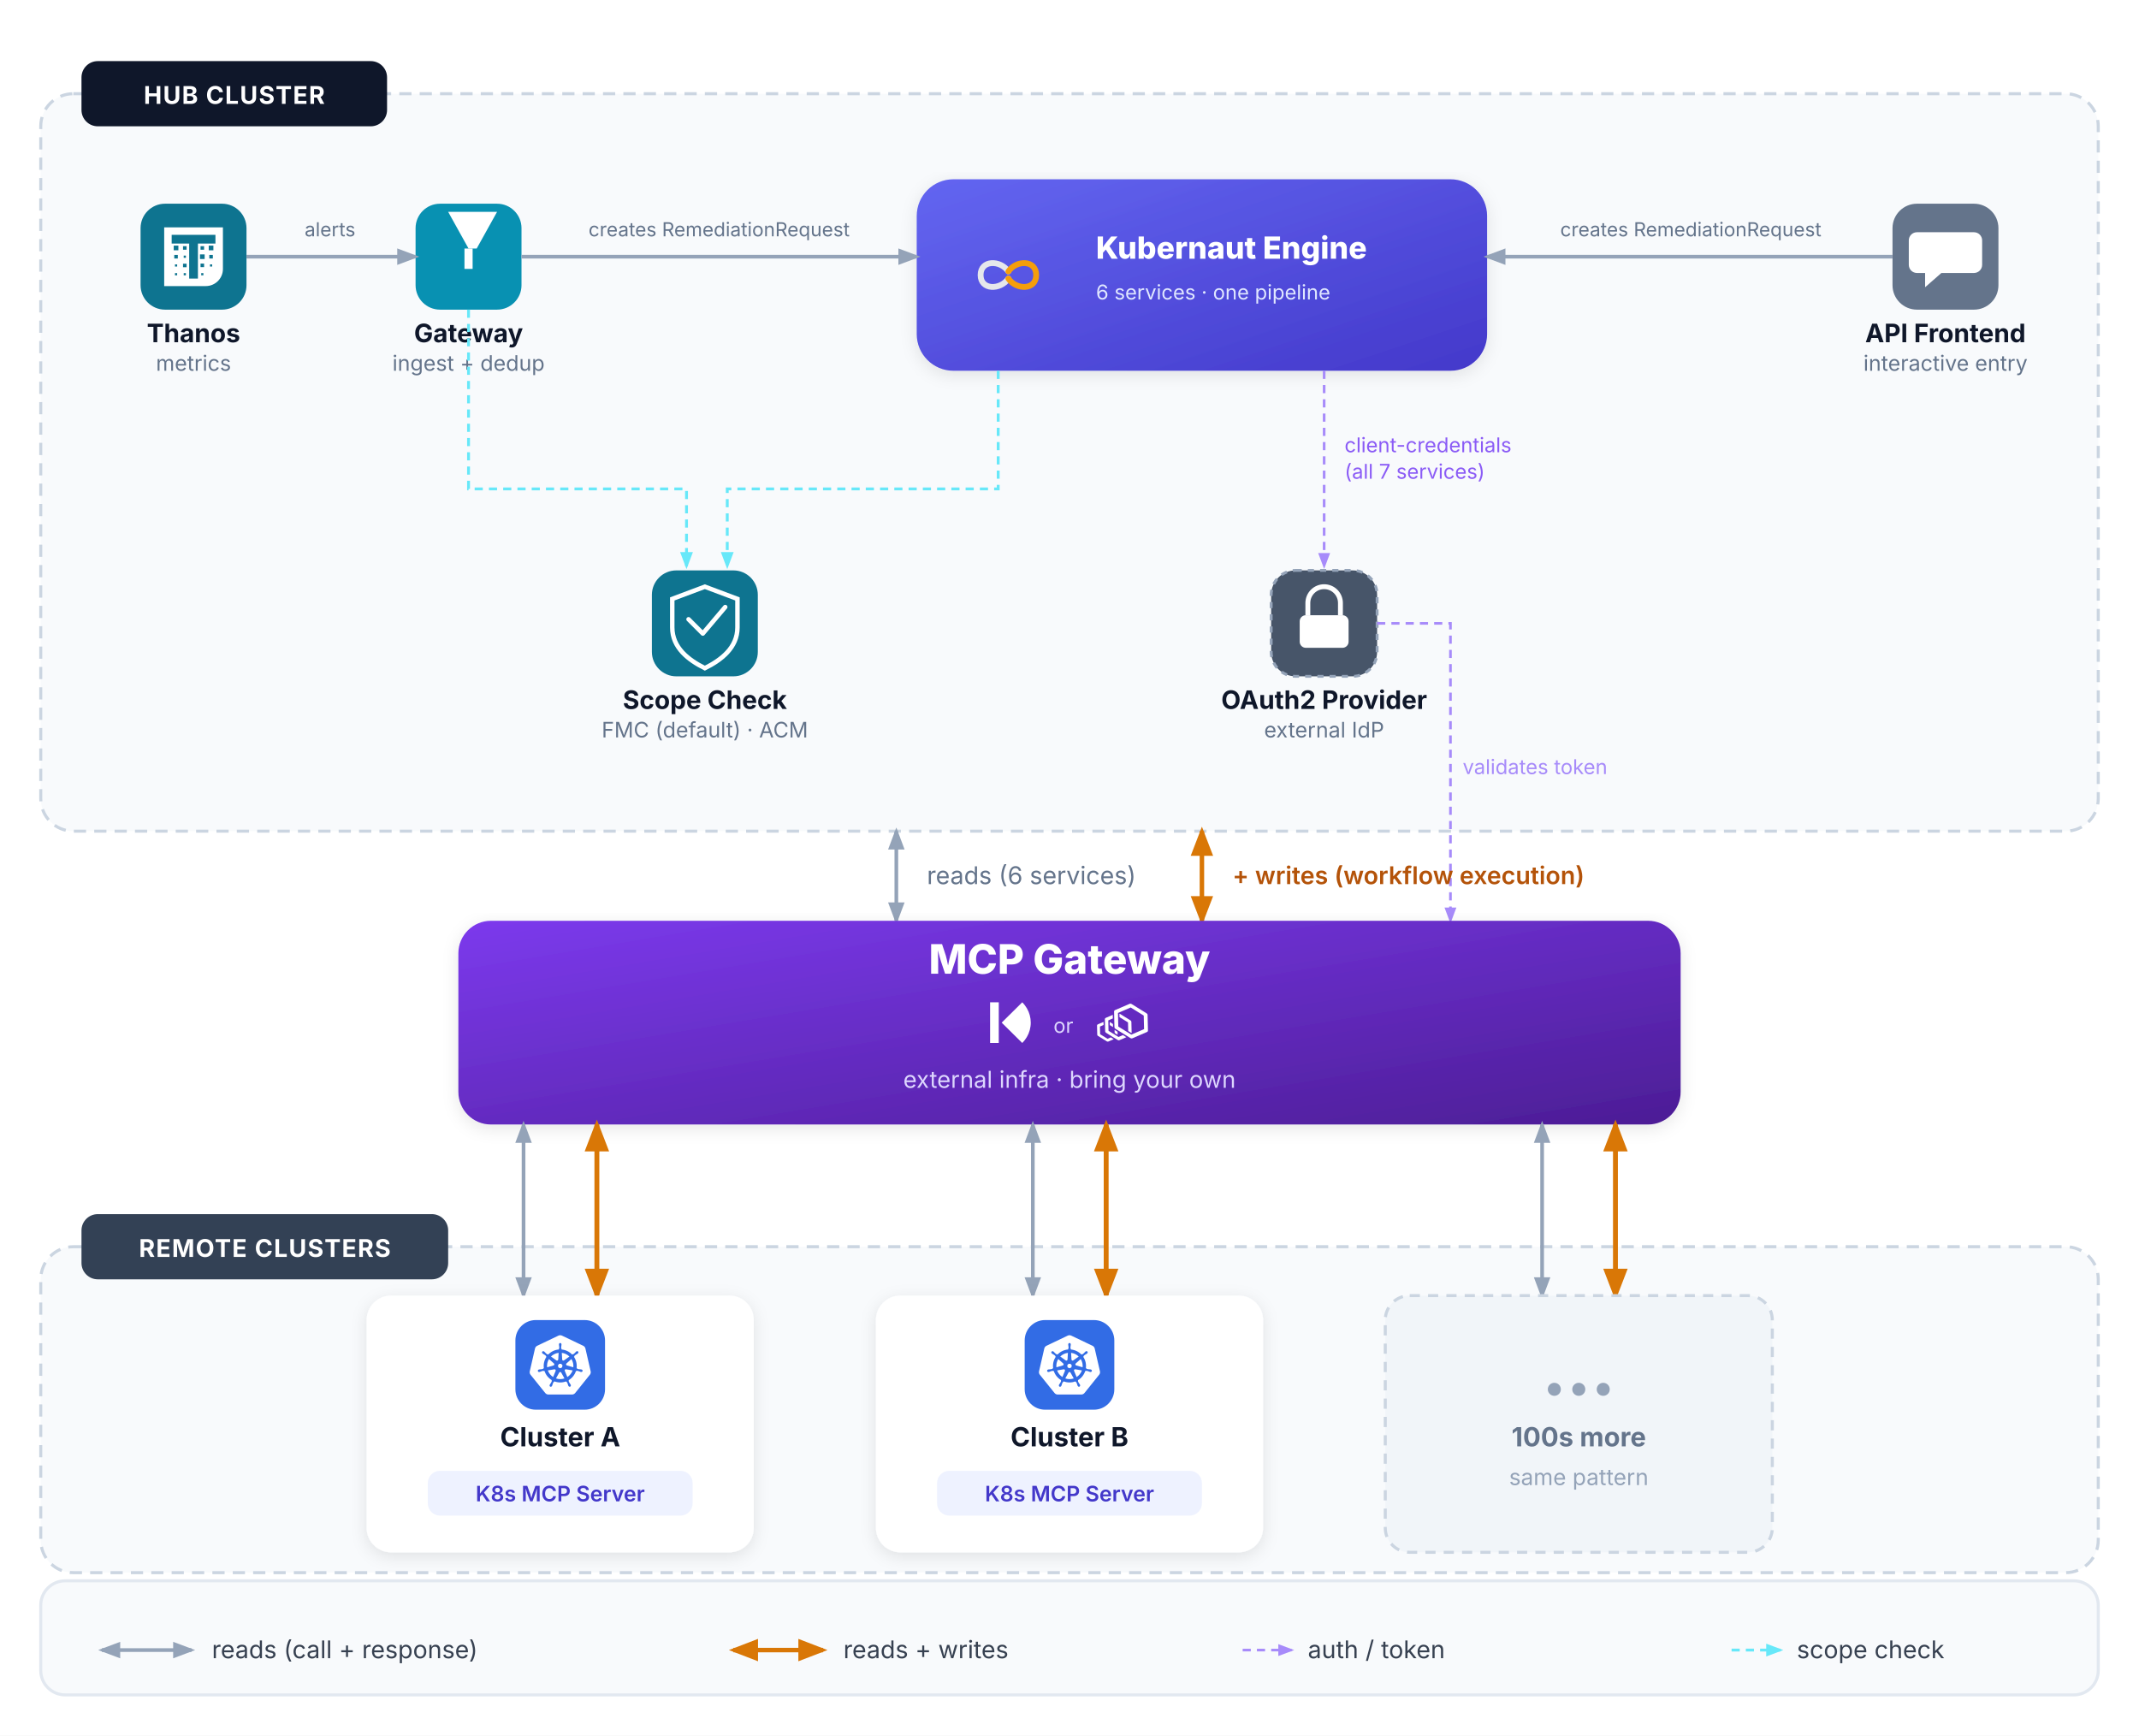
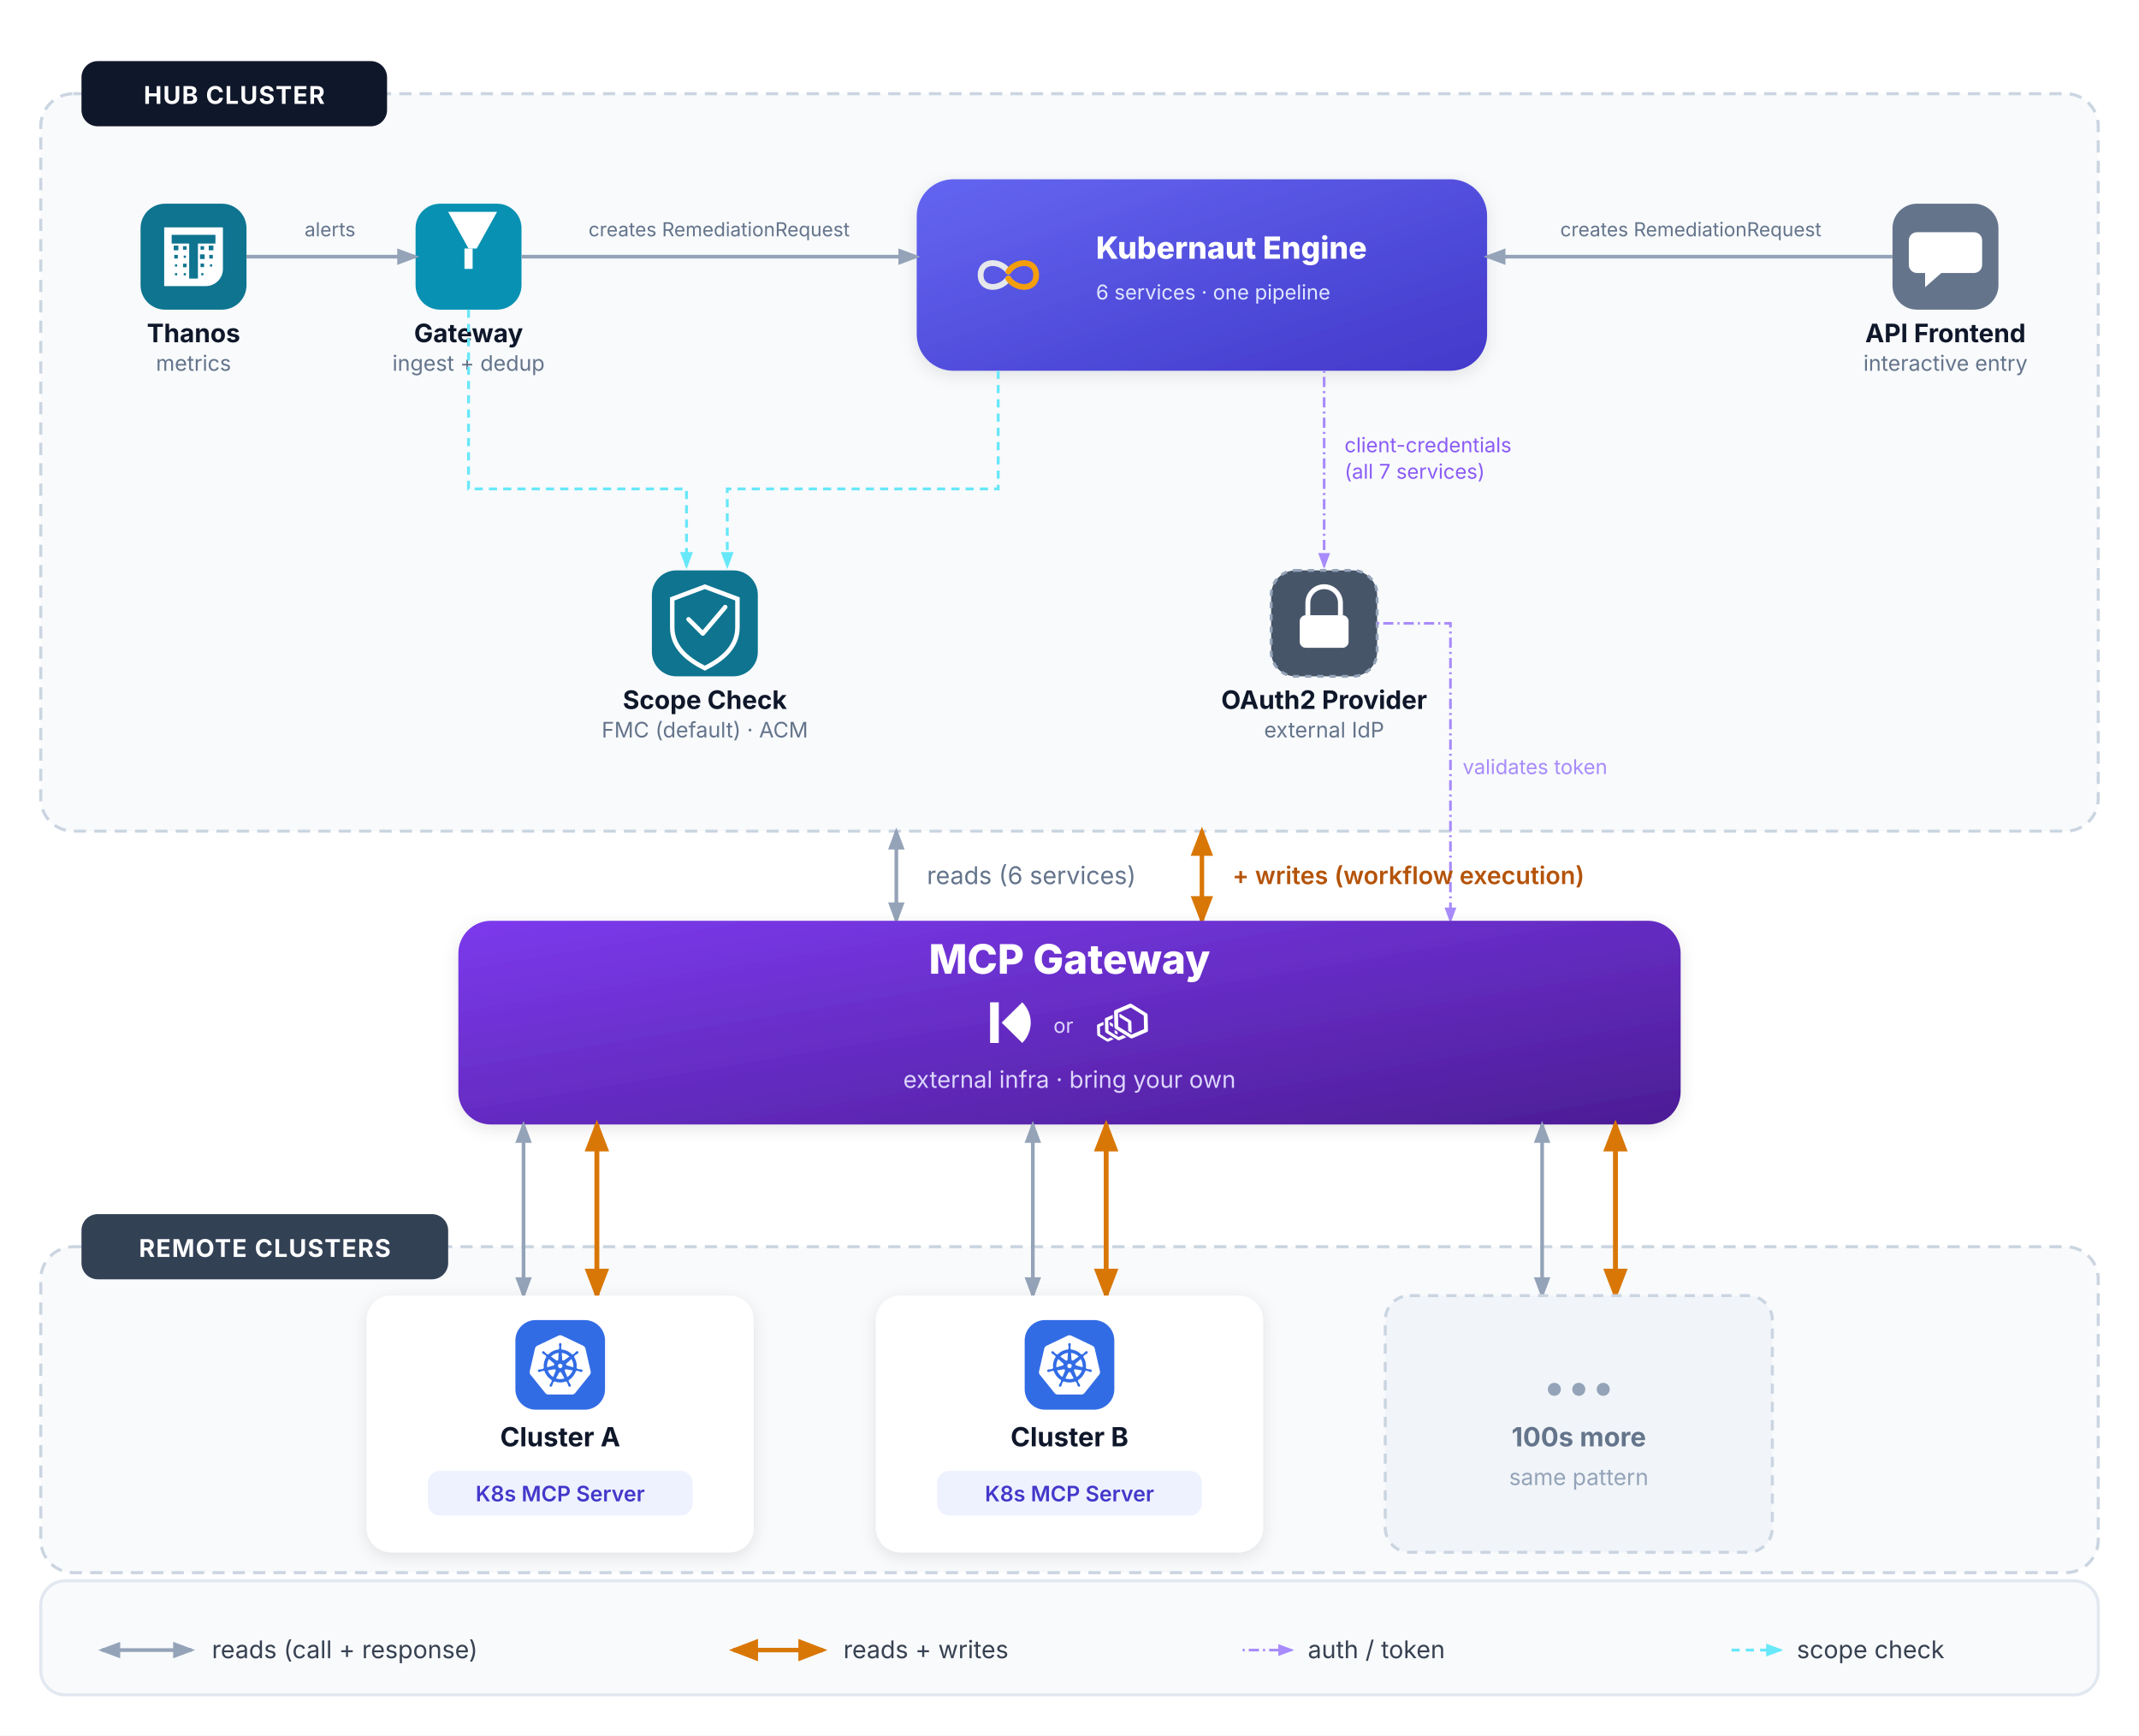
<svg xmlns="http://www.w3.org/2000/svg" viewBox="0 0 1050 852" font-family="Inter, -apple-system, BlinkMacSystemFont, 'Segoe UI', sans-serif">
  <defs>
    <filter id="sh" x="-4%" y="-6%" width="108%" height="118%">
      <feDropShadow dx="0" dy="2" stdDeviation="4" flood-color="#000" flood-opacity="0.10" />
    </filter>
    <marker id="ar" markerWidth="6" markerHeight="4.5" refX="5" refY="2.25" orient="auto-start-reverse">
      <polygon points="0,0 6,2.25 0,4.5" fill="#94A3B8" />
    </marker>
    <marker id="arw" markerWidth="6.5" markerHeight="5" refX="5.5" refY="2.5" orient="auto-start-reverse">
      <polygon points="0,0 6.5,2.5 0,5" fill="#D97706" />
    </marker>
    <marker id="ard" markerWidth="6" markerHeight="4.5" refX="5" refY="2.25" orient="auto-start-reverse">
      <polygon points="0,0 6,2.25 0,4.5" fill="#A78BFA" />
    </marker>
    <marker id="arc" markerWidth="6" markerHeight="4.5" refX="5" refY="2.25" orient="auto-start-reverse">
      <polygon points="0,0 6,2.25 0,4.5" fill="#67E8F9" />
    </marker>
    <linearGradient id="gwGrad" x1="0" y1="0" x2="1" y2="1">
      <stop offset="0" stop-color="#7C3AED" />
      <stop offset="1" stop-color="#4C1D95" />
    </linearGradient>
    <linearGradient id="engineGrad" x1="0" y1="0" x2="1" y2="1">
      <stop offset="0" stop-color="#6366F1" />
      <stop offset="1" stop-color="#4338CA" />
    </linearGradient>
    <symbol id="k8sLogo" viewBox="0 0 24 24">
      <path fill="white" d="M10.204 14.35l.007.01-.999 2.413a5.171 5.171 0 0 1-2.075-2.597l2.578-.437.004.005a.44.44 0 0 1 .484.606zm-.833-2.129a.44.44 0 0 0 .173-.756l.002-.011L7.585 9.7a5.143 5.143 0 0 0-.73 3.255l2.514-.725.002-.009zm1.145-1.98a.44.44 0 0 0 .699-.337l.01-.005.15-2.62a5.144 5.144 0 0 0-3.01 1.442l2.147 1.523.004-.002zm.76 2.75l.723.349.722-.347.18-.78-.5-.623h-.804l-.5.623.179.779zm1.5-3.095a.44.44 0 0 0 .7.336l.008.003 2.134-1.513a5.188 5.188 0 0 0-2.992-1.442l.148 2.615.002.001zm10.876 5.97l-5.773 7.181a1.6 1.6 0 0 1-1.248.594l-9.261.003a1.6 1.6 0 0 1-1.247-.596l-5.776-7.18a1.583 1.583 0 0 1-.307-1.34L2.1 5.573c.108-.47.425-.864.863-1.073L11.305.513a1.606 1.606 0 0 1 1.385 0l8.345 3.985c.438.209.755.604.863 1.073l2.062 8.955c.108.47-.005.963-.308 1.34zm-3.289-2.057c-.042-.01-.103-.026-.145-.034-.174-.033-.315-.025-.479-.038-.35-.037-.638-.067-.895-.148-.105-.04-.18-.165-.216-.216l-.201-.059a6.45 6.45 0 0 0-.105-2.332 6.465 6.465 0 0 0-.936-2.163c.052-.047.15-.133.177-.159.008-.09.001-.183.094-.282.197-.185.444-.338.743-.522.142-.084.273-.137.415-.242.032-.024.076-.062.11-.089.24-.191.295-.52.123-.736-.172-.216-.506-.236-.745-.045-.034.027-.08.062-.111.088-.134.116-.217.23-.33.35-.246.25-.45.458-.673.609-.097.056-.239.037-.303.033l-.19.135a6.545 6.545 0 0 0-4.146-2.003l-.012-.223c-.065-.062-.143-.115-.163-.25-.022-.268.015-.557.057-.905.023-.163.061-.298.068-.475.001-.04-.001-.099-.001-.142 0-.306-.224-.555-.5-.555-.275 0-.499.249-.499.555l.001.014c0 .041-.002.092 0 .128.006.177.044.312.067.475.042.348.078.637.056.906a.545.545 0 0 1-.162.258l-.012.211a6.424 6.424 0 0 0-4.166 2.003 8.373 8.373 0 0 1-.18-.128c-.09.012-.18.04-.297-.029-.223-.15-.427-.358-.673-.608-.113-.12-.195-.234-.329-.349-.03-.026-.077-.062-.111-.088a.594.594 0 0 0-.348-.132.481.481 0 0 0-.398.176c-.172.216-.117.546.123.737l.007.005.104.083c.142.105.272.159.414.242.299.185.546.338.743.522.076.082.09.226.1.288l.16.143a6.462 6.462 0 0 0-1.02 4.506l-.208.06c-.055.072-.133.184-.215.217-.257.081-.546.11-.895.147-.164.014-.305.006-.48.039-.037.007-.09.02-.133.03l-.004.002-.007.002c-.295.071-.484.342-.423.608.061.267.349.429.645.365l.007-.001.01-.003.129-.029c.17-.046.294-.113.448-.172.33-.118.604-.217.87-.256.112-.009.23.069.288.101l.217-.037a6.5 6.5 0 0 0 2.88 3.596l-.09.218c.033.084.069.199.044.282-.097.252-.263.517-.452.813-.091.136-.185.242-.268.399-.02.037-.045.095-.064.134-.128.275-.034.591.213.71.248.12.556-.007.69-.282v-.002c.02-.039.046-.09.062-.127.07-.162.094-.301.144-.458.132-.332.205-.68.387-.897.05-.06.13-.082.215-.105l.113-.205a6.453 6.453 0 0 0 4.609.012l.106.192c.086.028.18.042.256.155.136.232.229.507.342.84.05.156.074.295.145.457.016.037.043.09.062.129.133.276.442.402.69.282.247-.118.341-.435.213-.71-.02-.039-.045-.096-.065-.134-.083-.156-.177-.261-.268-.398-.19-.296-.346-.541-.443-.793-.04-.13.007-.21.038-.294-.018-.022-.059-.144-.083-.202a6.499 6.499 0 0 0 2.88-3.622c.064.01.176.03.213.038.075-.05.144-.114.28-.104.266.039.54.138.87.256.154.06.277.128.448.173.036.01.088.019.13.028l.009.003.007.001c.297.064.584-.098.645-.365.06-.266-.128-.537-.423-.608zM16.4 9.701l-1.95 1.746v.005a.44.44 0 0 0 .173.757l.003.01 2.526.728a5.199 5.199 0 0 0-.108-1.674A5.208 5.208 0 0 0 16.4 9.7zm-4.013 5.325a.437.437 0 0 0-.404-.232.44.44 0 0 0-.372.233h-.002l-1.268 2.292a5.164 5.164 0 0 0 3.326.003l-1.27-2.296h-.01zm1.888-1.293a.44.44 0 0 0-.27.036.44.44 0 0 0-.214.572l-.003.004 1.01 2.438a5.15 5.15 0 0 0 2.081-2.615l-2.6-.44-.004.005z" />
    </symbol>
    <symbol id="kubernautLogo" viewBox="0 0 200 200">
      <path d="M100,92 C82,66 38,66 38,100 C38,134 82,134 100,108" fill="none" stroke="#E5E7EB" stroke-width="13" stroke-linecap="round" />
      <path d="M100,92 C118,66 162,66 162,100 C162,134 118,134 100,108" fill="none" stroke="#F59E0B" stroke-width="13" stroke-linecap="round" />
    </symbol>
    <symbol id="thanosLogo" viewBox="2.41 2.16 355.42 355.17">
      <path fill="white" d="M9.498 9.148v341.598h241.935a99.663 99.663 0 0 0 99.657-99.663V9.148zm266.263 215.328h12.75v12.75h-12.75zm-4.01-54.89h20.715v20.721h-20.715zm-3.186-54.103h27.093v27.117h-27.093zm-43.739 159.903h12.738v12.75h-12.75zm-3.986-55.539h20.721V240.587h-20.721zm-3.186-53.447h27.123v27.093h-27.093zm3.186-27.003v-20.715h20.721v20.715zm-97.83 135.99h12.75v12.75h-12.75zm-3.986-54.89h20.721v20.691h-20.721zm3.986-34.175v-12.75h12.75v12.75zm-3.986-67.64h20.721v20.715h-20.721zM72.101 275.387H84.875v12.75H72.101zm0-50.911H84.875v12.75H72.101zm-3.98-54.89h20.715v20.721h-20.715zm-3.192-54.103h27.099v27.117H64.929zM53.015 52.677h254.535v50.911H205.746v203.63h-50.904v-203.63H53.015z" />
    </symbol>
    <symbol id="kuadrantLogo" viewBox="0 0 1024 1024">
      <path fill="white" d="M809,1C993.59,183.56 1065.7,449.65 998.12,699.05C964.778,821.823 899.519,933.607 809,1023L292.27,512L809,1Z" />
      <rect fill="white" x="1" y="1" width="218" height="1022" />
    </symbol>
    <symbol id="envoyLogo" viewBox="-4.43 47.82 438.36 331.11">
      <path fill="white" d="M109.3 208.2l.6 25.4 26.7 16.5-.6-25.4zm65.2 105.4l-.6-24.8-23.4-14.5c-.3-.2-.7-.5-1-.7l.6 24.9 24.4 15.1zm-83.4 33.5L30 309.2l-1.5-63.5 29.9-12.9-.6-25.4L10 228c-3.7 1.6-5.9 5-5.8 8.9L6 313.1c.1 3.9 2.5 7.8 6.3 10.1l73.3 45.4c3.4 2.1 7.5 2.7 11 1.6.4-.1.7-.2 1-.4l45-19.4-24.4-15.1-27.1 11.8zm197.4-140.4c-.1-4.6-2.9-9.1-7.3-11.8l-88.9-55.1-2.7 1.2.6 26.7 70.4 43.6 1.7 71.4 26.9 16.7 1.5-.6-2.2-92.1z" />
      <path fill="white" d="M182 332l-82.6-51.2-2-86 37.6-16.2-.7-29.6-58.4 25.2c-4.3 1.9-6.9 5.8-6.8 10.4l2.4 100.8c.1 4.6 2.9 9.1 7.3 11.8l96.8 60c4 2.5 8.8 3.1 12.8 1.9.4-.1.8-.3 1.2-.5l57.2-24.7-28.4-17.6L182 332z" />
      <path fill="white" d="M414.4 136.2l-124.2-77c-4.6-2.8-10-3.6-14.7-2.1-.5.1-.9.3-1.4.5L153 109.8c-4.9 2.1-7.9 6.6-7.7 11.9l3 129.2c.1 5.2 3.3 10.4 8.3 13.5l124.2 76.9c4.6 2.8 10 3.6 14.7 2.1.5-.1.9-.3 1.4-.5L418 290.7c4.9-2.1 7.8-6.6 7.7-11.9l-3-129.2c-.1-5.2-3.3-10.3-8.3-13.4zM288.2 312.5l-107.9-66.9-2.7-112.2L282.9 88l107.9 66.9 2.7 112.2-105.3 45.4z" />
    </symbol>
  </defs>
  <rect x="0" y="0" width="1050" height="852" fill="white" />
  <rect x="20" y="46" width="1010" height="362" rx="16" fill="#F8FAFC" stroke="#CBD5E1" stroke-width="1.5" stroke-dasharray="6,4" />
  <rect x="40" y="30" width="150" height="32" rx="8" fill="#0F172A" />
  <text x="115" y="51" text-anchor="middle" font-size="12px" font-weight="700" fill="white" letter-spacing="0.5">HUB CLUSTER</text>
  <rect x="69" y="100" width="52" height="52" rx="12" fill="#0E7490" />
  <use href="#thanosLogo" x="80" y="111" width="30" height="30" />
  <text x="95" y="168" text-anchor="middle" font-size="12.5px" font-weight="700" fill="#0F172A">Thanos</text>
  <text x="95" y="182" text-anchor="middle" font-size="10.5px" fill="#64748B">metrics</text>
  <rect x="204" y="100" width="52" height="52" rx="12" fill="#0891B2" />
  <path d="M220,104 L244,104 L234,122 L230,122 Z" fill="white" />
  <rect x="228" y="122" width="4" height="10" fill="white" />
  <text x="230" y="168" text-anchor="middle" font-size="12.5px" font-weight="700" fill="#0F172A">Gateway</text>
  <text x="230" y="182" text-anchor="middle" font-size="10.5px" fill="#64748B">ingest + dedup</text>
  <g filter="url(#sh)">
    <rect x="450" y="88" width="280" height="94" rx="18" fill="url(#engineGrad)" />
  </g>
  <use href="#kubernautLogo" x="473" y="113" width="44" height="44" />
  <text x="538" y="127" font-size="15px" font-weight="800" fill="white">Kubernaut Engine</text>
  <text x="538" y="147" font-size="10px" fill="#E0E7FF">6 services · one pipeline</text>
  <rect x="929" y="100" width="52" height="52" rx="12" fill="#64748B" />
  <path d="M941,114 h28 a4,4 0 0 1 4,4 v12 a4,4 0 0 1 -4,4 h-16 l-8,7 v-7 h-4 a4,4 0 0 1 -4,-4 v-12 a4,4 0 0 1 4,-4 z" fill="white" />
  <text x="955" y="168" text-anchor="middle" font-size="12.5px" font-weight="700" fill="#0F172A">API Frontend</text>
  <text x="955" y="182" text-anchor="middle" font-size="10.5px" fill="#64748B">interactive entry</text>
  <line x1="121" y1="126" x2="204" y2="126" stroke="#94A3B8" stroke-width="1.8" marker-end="url(#ar)" />
  <text x="162" y="116" text-anchor="middle" font-size="9.5px" fill="#64748B">alerts</text>
  <line x1="256" y1="126" x2="450" y2="126" stroke="#94A3B8" stroke-width="1.8" marker-end="url(#ar)" />
  <text x="353" y="116" text-anchor="middle" font-size="9.5px" fill="#64748B">creates RemediationRequest</text>
  <line x1="929" y1="126" x2="730" y2="126" stroke="#94A3B8" stroke-width="1.8" marker-end="url(#ar)" />
  <text x="830" y="116" text-anchor="middle" font-size="9.5px" fill="#64748B">creates RemediationRequest</text>
  <rect x="320" y="280" width="52" height="52" rx="12" fill="#0E7490" />
  <path d="M346,288 L362,294 v14 c0,10 -8,16 -16,20 c-8,-4 -16,-10 -16,-20 v-14 z" fill="none" stroke="white" stroke-width="2.2" />
  <polyline points="338,304 345,311 356,298" fill="none" stroke="white" stroke-width="2.2" stroke-linecap="round" stroke-linejoin="round" />
  <text x="346" y="348" text-anchor="middle" font-size="12.5px" font-weight="700" fill="#0F172A">Scope Check</text>
  <text x="346" y="362" text-anchor="middle" font-size="10.5px" fill="#64748B">FMC (default) · ACM</text>
  <rect x="624" y="280" width="52" height="52" rx="12" fill="#475569" stroke="#94A3B8" stroke-width="1.4" stroke-dasharray="3,3" />
  <path d="M642,302 v-6 a8,8 0 0 1 16,0 v6" fill="none" stroke="white" stroke-width="2.4" />
  <rect x="638" y="302" width="24" height="16" rx="3" fill="white" />
  <text x="650" y="348" text-anchor="middle" font-size="12.5px" font-weight="700" fill="#0F172A">OAuth2 Provider</text>
  <text x="650" y="362" text-anchor="middle" font-size="10.5px" fill="#64748B">external IdP</text>
  <path d="M230,152 L230,240 L337,240 L337,278" fill="none" stroke="#67E8F9" stroke-width="1.4" stroke-dasharray="4,3" marker-end="url(#arc)" />
  <path d="M490,182 L490,240 L357,240 L357,278" fill="none" stroke="#67E8F9" stroke-width="1.4" stroke-dasharray="4,3" marker-end="url(#arc)" />
-   <line x1="650" y1="182" x2="650" y2="278" stroke="#A78BFA" stroke-width="1.3" stroke-dasharray="4,3" marker-end="url(#ard)" />
+   <line x1="650" y1="182" x2="650" y2="278" stroke="#A78BFA" stroke-width="1.3" stroke-dasharray="1,2,5,2" marker-end="url(#ard)" />
  <text x="660" y="222" font-size="10px" fill="#8B5CF6">client-credentials</text>
  <text x="660" y="235" font-size="10px" fill="#8B5CF6">(all 7 services)</text>
-   <path d="M676,306 L712,306 L712,452" fill="none" stroke="#A78BFA" stroke-width="1.3" stroke-dasharray="4,3" marker-end="url(#ard)" />
+   <path d="M676,306 L712,306 L712,452" fill="none" stroke="#A78BFA" stroke-width="1.3" stroke-dasharray="1,2,5,2" marker-end="url(#ard)" />
  <text x="718" y="380" font-size="10px" fill="#A78BFA">validates token</text>
  <line x1="440" y1="408" x2="440" y2="452" stroke="#94A3B8" stroke-width="1.8" marker-start="url(#ar)" marker-end="url(#ar)" />
  <text x="455" y="434" font-size="12px" fill="#64748B">reads (6 services)</text>
  <line x1="590" y1="408" x2="590" y2="452" stroke="#D97706" stroke-width="2.2" marker-start="url(#arw)" marker-end="url(#arw)" />
  <text x="605" y="434" font-size="12px" font-weight="600" fill="#B45309">+ writes (workflow execution)</text>
  <g filter="url(#sh)">
    <rect x="225" y="452" width="600" height="100" rx="16" fill="url(#gwGrad)" />
  </g>
  <text x="525" y="478" text-anchor="middle" font-size="20px" font-weight="800" fill="white">MCP Gateway</text>
  <use href="#kuadrantLogo" x="486" y="492" width="20" height="20" />
  <text x="522" y="507" text-anchor="middle" font-size="10px" fill="#DDD6FE">or</text>
  <use href="#envoyLogo" x="538" y="492" width="26" height="20" />
  <text x="525" y="534" text-anchor="middle" font-size="11.5px" fill="#DDD6FE">external infra · bring your own</text>
  <rect x="20" y="612" width="1010" height="160" rx="16" fill="#F8FAFC" stroke="#CBD5E1" stroke-width="1.5" stroke-dasharray="6,4" />
  <rect x="40" y="596" width="180" height="32" rx="8" fill="#334155" />
  <text x="130" y="617" text-anchor="middle" font-size="12px" font-weight="700" fill="white" letter-spacing="0.5">REMOTE CLUSTERS</text>
  <line x1="257" y1="552" x2="257" y2="636" stroke="#94A3B8" stroke-width="1.8" marker-start="url(#ar)" marker-end="url(#ar)" />
  <line x1="293" y1="552" x2="293" y2="636" stroke="#D97706" stroke-width="2.4" marker-start="url(#arw)" marker-end="url(#arw)" />
  <line x1="507" y1="552" x2="507" y2="636" stroke="#94A3B8" stroke-width="1.8" marker-start="url(#ar)" marker-end="url(#ar)" />
  <line x1="543" y1="552" x2="543" y2="636" stroke="#D97706" stroke-width="2.4" marker-start="url(#arw)" marker-end="url(#arw)" />
  <line x1="757" y1="552" x2="757" y2="636" stroke="#94A3B8" stroke-width="1.8" marker-start="url(#ar)" marker-end="url(#ar)" />
  <line x1="793" y1="552" x2="793" y2="636" stroke="#D97706" stroke-width="2.4" marker-start="url(#arw)" marker-end="url(#arw)" />
  <g filter="url(#sh)">
    <rect x="180" y="636" width="190" height="126" rx="12" fill="white" />
  </g>
  <rect x="253" y="648" width="44" height="44" rx="10" fill="#326CE5" />
  <use href="#k8sLogo" x="260" y="655" width="30" height="30" />
  <text x="275" y="710" text-anchor="middle" font-size="13px" font-weight="700" fill="#0F172A">Cluster A</text>
  <rect x="210" y="722" width="130" height="22" rx="6" fill="#EEF2FF" />
  <text x="275" y="737" text-anchor="middle" font-size="10.5px" font-weight="600" fill="#4338CA">K8s MCP Server</text>
  <g filter="url(#sh)">
    <rect x="430" y="636" width="190" height="126" rx="12" fill="white" />
  </g>
  <rect x="503" y="648" width="44" height="44" rx="10" fill="#326CE5" />
  <use href="#k8sLogo" x="510" y="655" width="30" height="30" />
  <text x="525" y="710" text-anchor="middle" font-size="13px" font-weight="700" fill="#0F172A">Cluster B</text>
  <rect x="460" y="722" width="130" height="22" rx="6" fill="#EEF2FF" />
  <text x="525" y="737" text-anchor="middle" font-size="10.5px" font-weight="600" fill="#4338CA">K8s MCP Server</text>
  <rect x="680" y="636" width="190" height="126" rx="12" fill="#F1F5F9" stroke="#CBD5E1" stroke-width="1.5" stroke-dasharray="5,4" />
  <circle cx="763" cy="682" r="3.2" fill="#94A3B8" />
  <circle cx="775" cy="682" r="3.2" fill="#94A3B8" />
  <circle cx="787" cy="682" r="3.2" fill="#94A3B8" />
  <text x="775" y="710" text-anchor="middle" font-size="13px" font-weight="700" fill="#64748B">100s more</text>
  <text x="775" y="729" text-anchor="middle" font-size="11px" fill="#94A3B8">same pattern</text>
  <rect x="20" y="776" width="1010" height="56" rx="12" fill="#F8FAFC" stroke="#E2E8F0" stroke-width="1.5" />
  <g>
    <line x1="50" y1="810" x2="94" y2="810" stroke="#94A3B8" stroke-width="1.8" marker-start="url(#ar)" marker-end="url(#ar)" />
    <text x="104" y="814" font-size="12px" fill="#374151">reads (call + response)</text>
    <line x1="360" y1="810" x2="404" y2="810" stroke="#D97706" stroke-width="2.2" marker-start="url(#arw)" marker-end="url(#arw)" />
    <text x="414" y="814" font-size="12px" fill="#374151">reads + writes</text>
-     <line x1="610" y1="810" x2="634" y2="810" stroke="#A78BFA" stroke-width="1.3" stroke-dasharray="4,3" marker-end="url(#ard)" />
+     <line x1="610" y1="810" x2="634" y2="810" stroke="#A78BFA" stroke-width="1.3" stroke-dasharray="1,2,5,2" marker-end="url(#ard)" />
    <text x="642" y="814" font-size="12px" fill="#374151">auth / token</text>
    <line x1="850" y1="810" x2="874" y2="810" stroke="#67E8F9" stroke-width="1.4" stroke-dasharray="4,3" marker-end="url(#arc)" />
    <text x="882" y="814" font-size="12px" fill="#374151">scope check</text>
  </g>
</svg>
